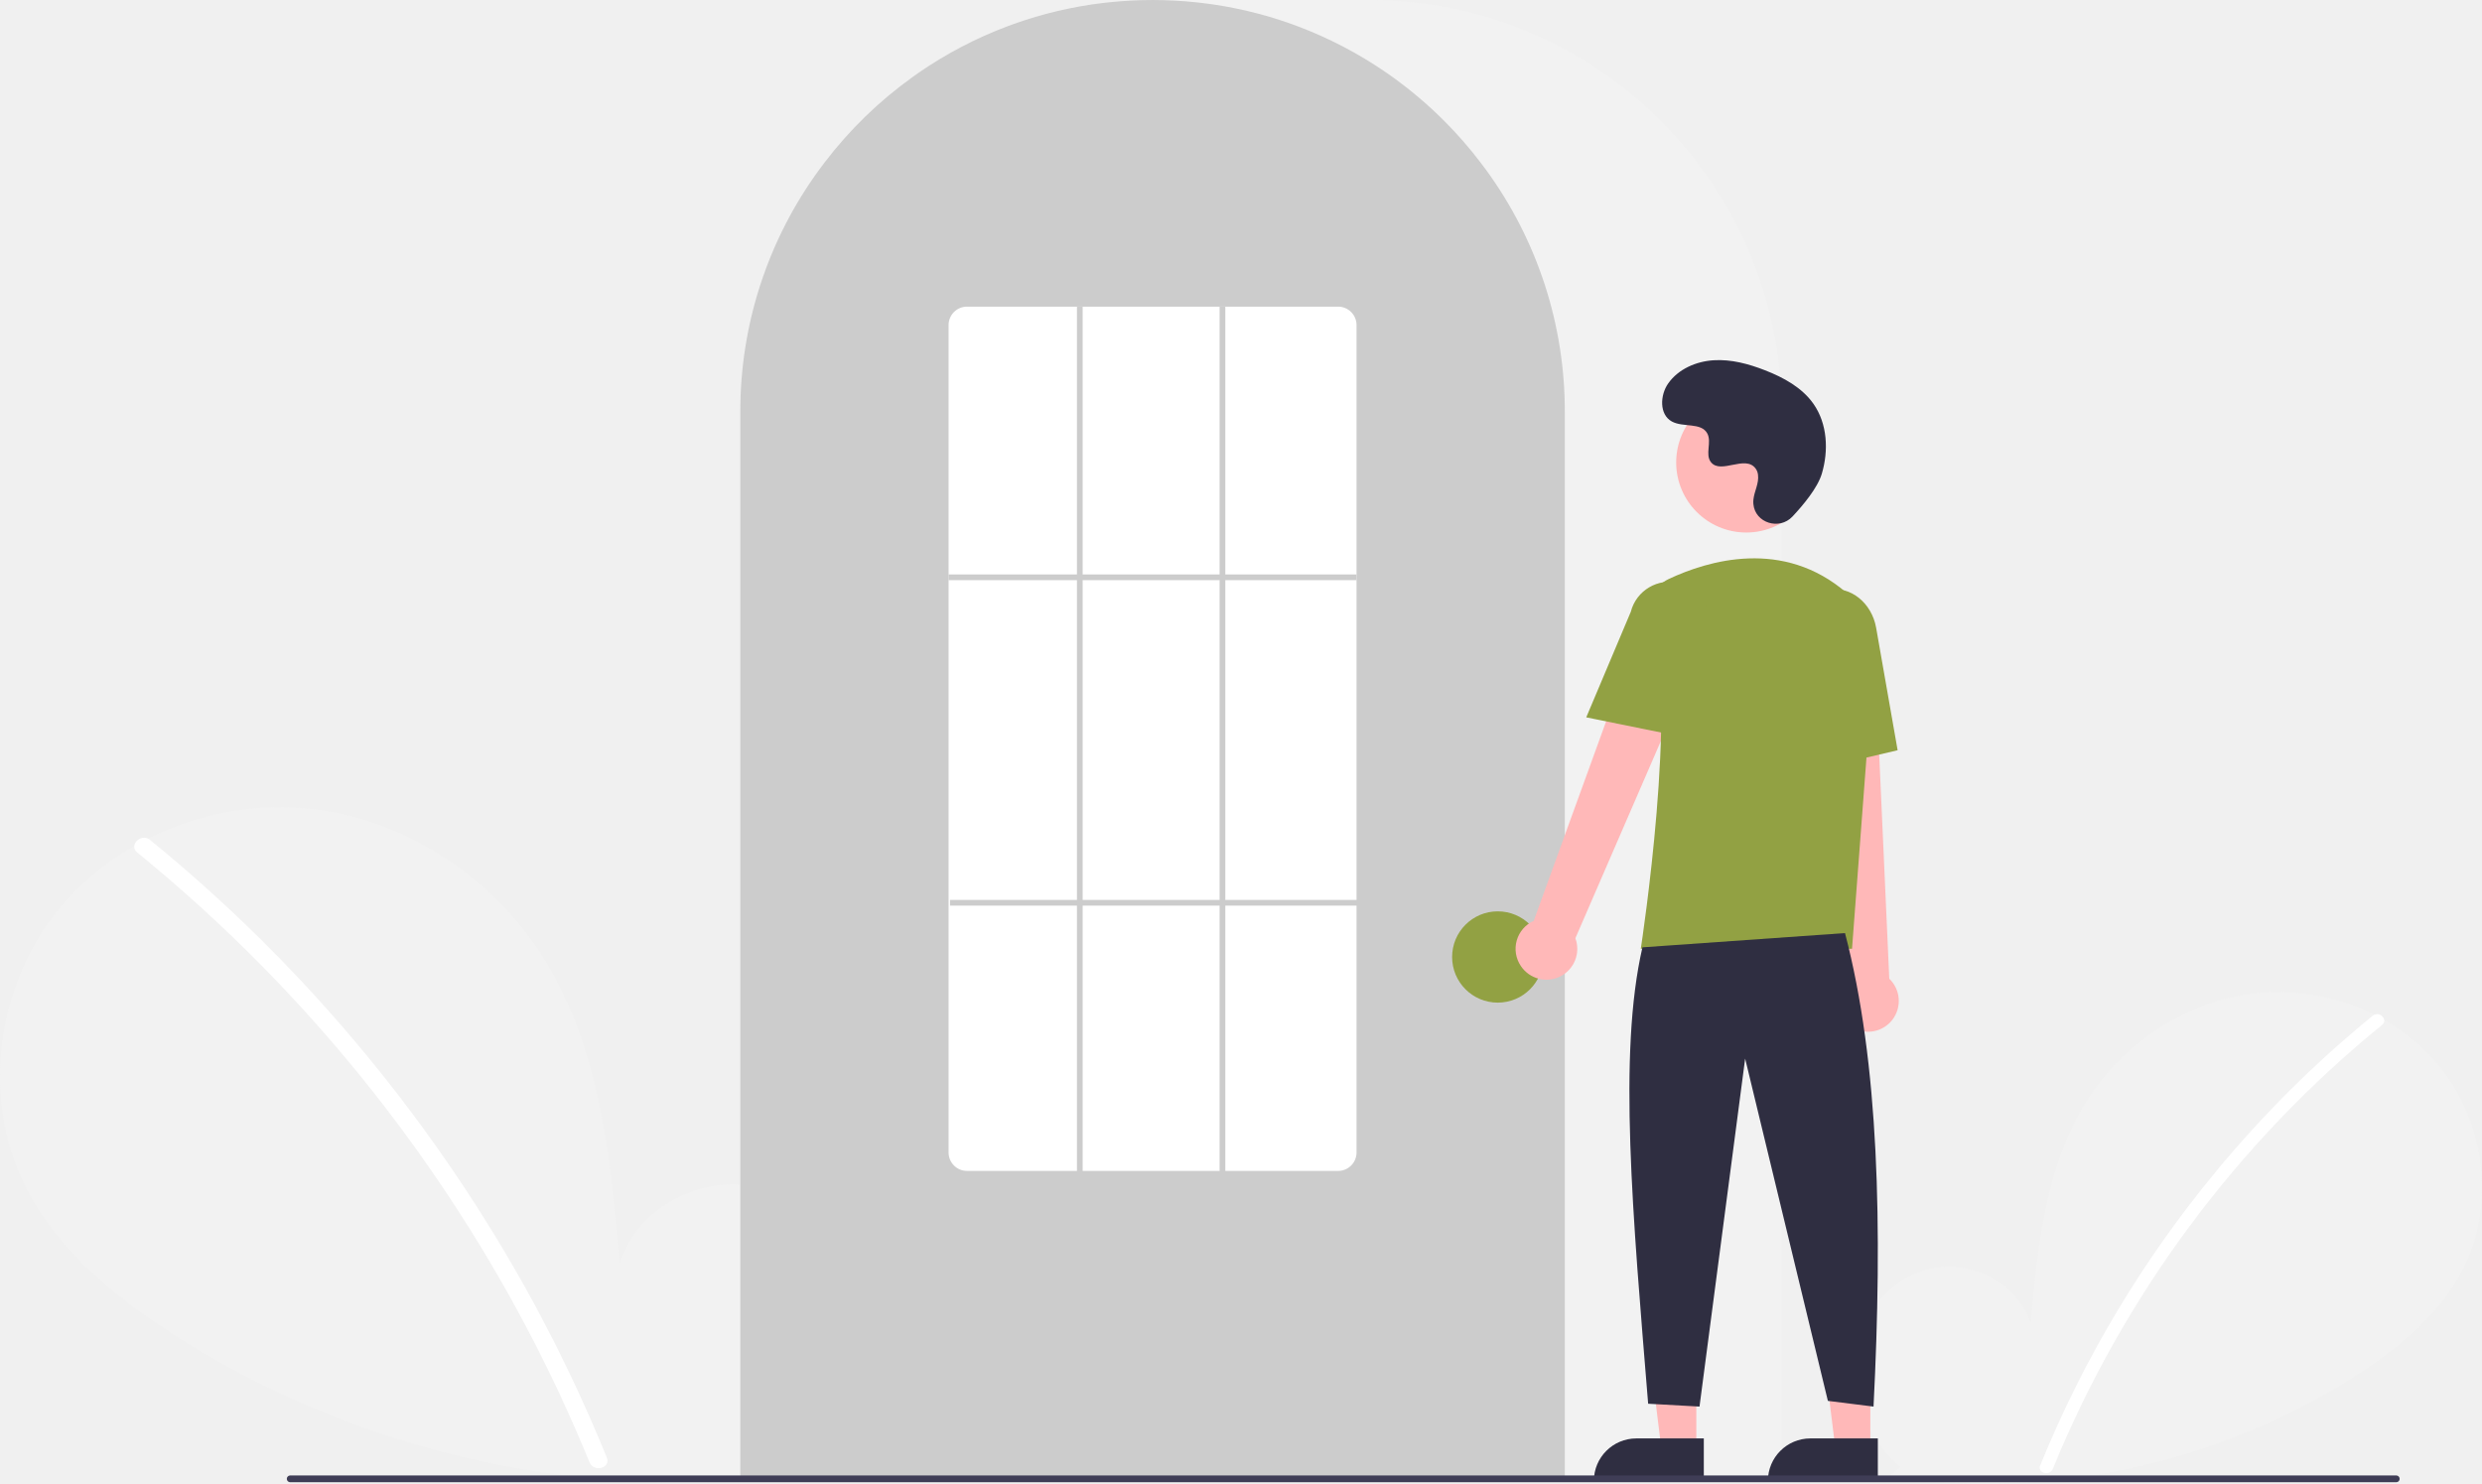
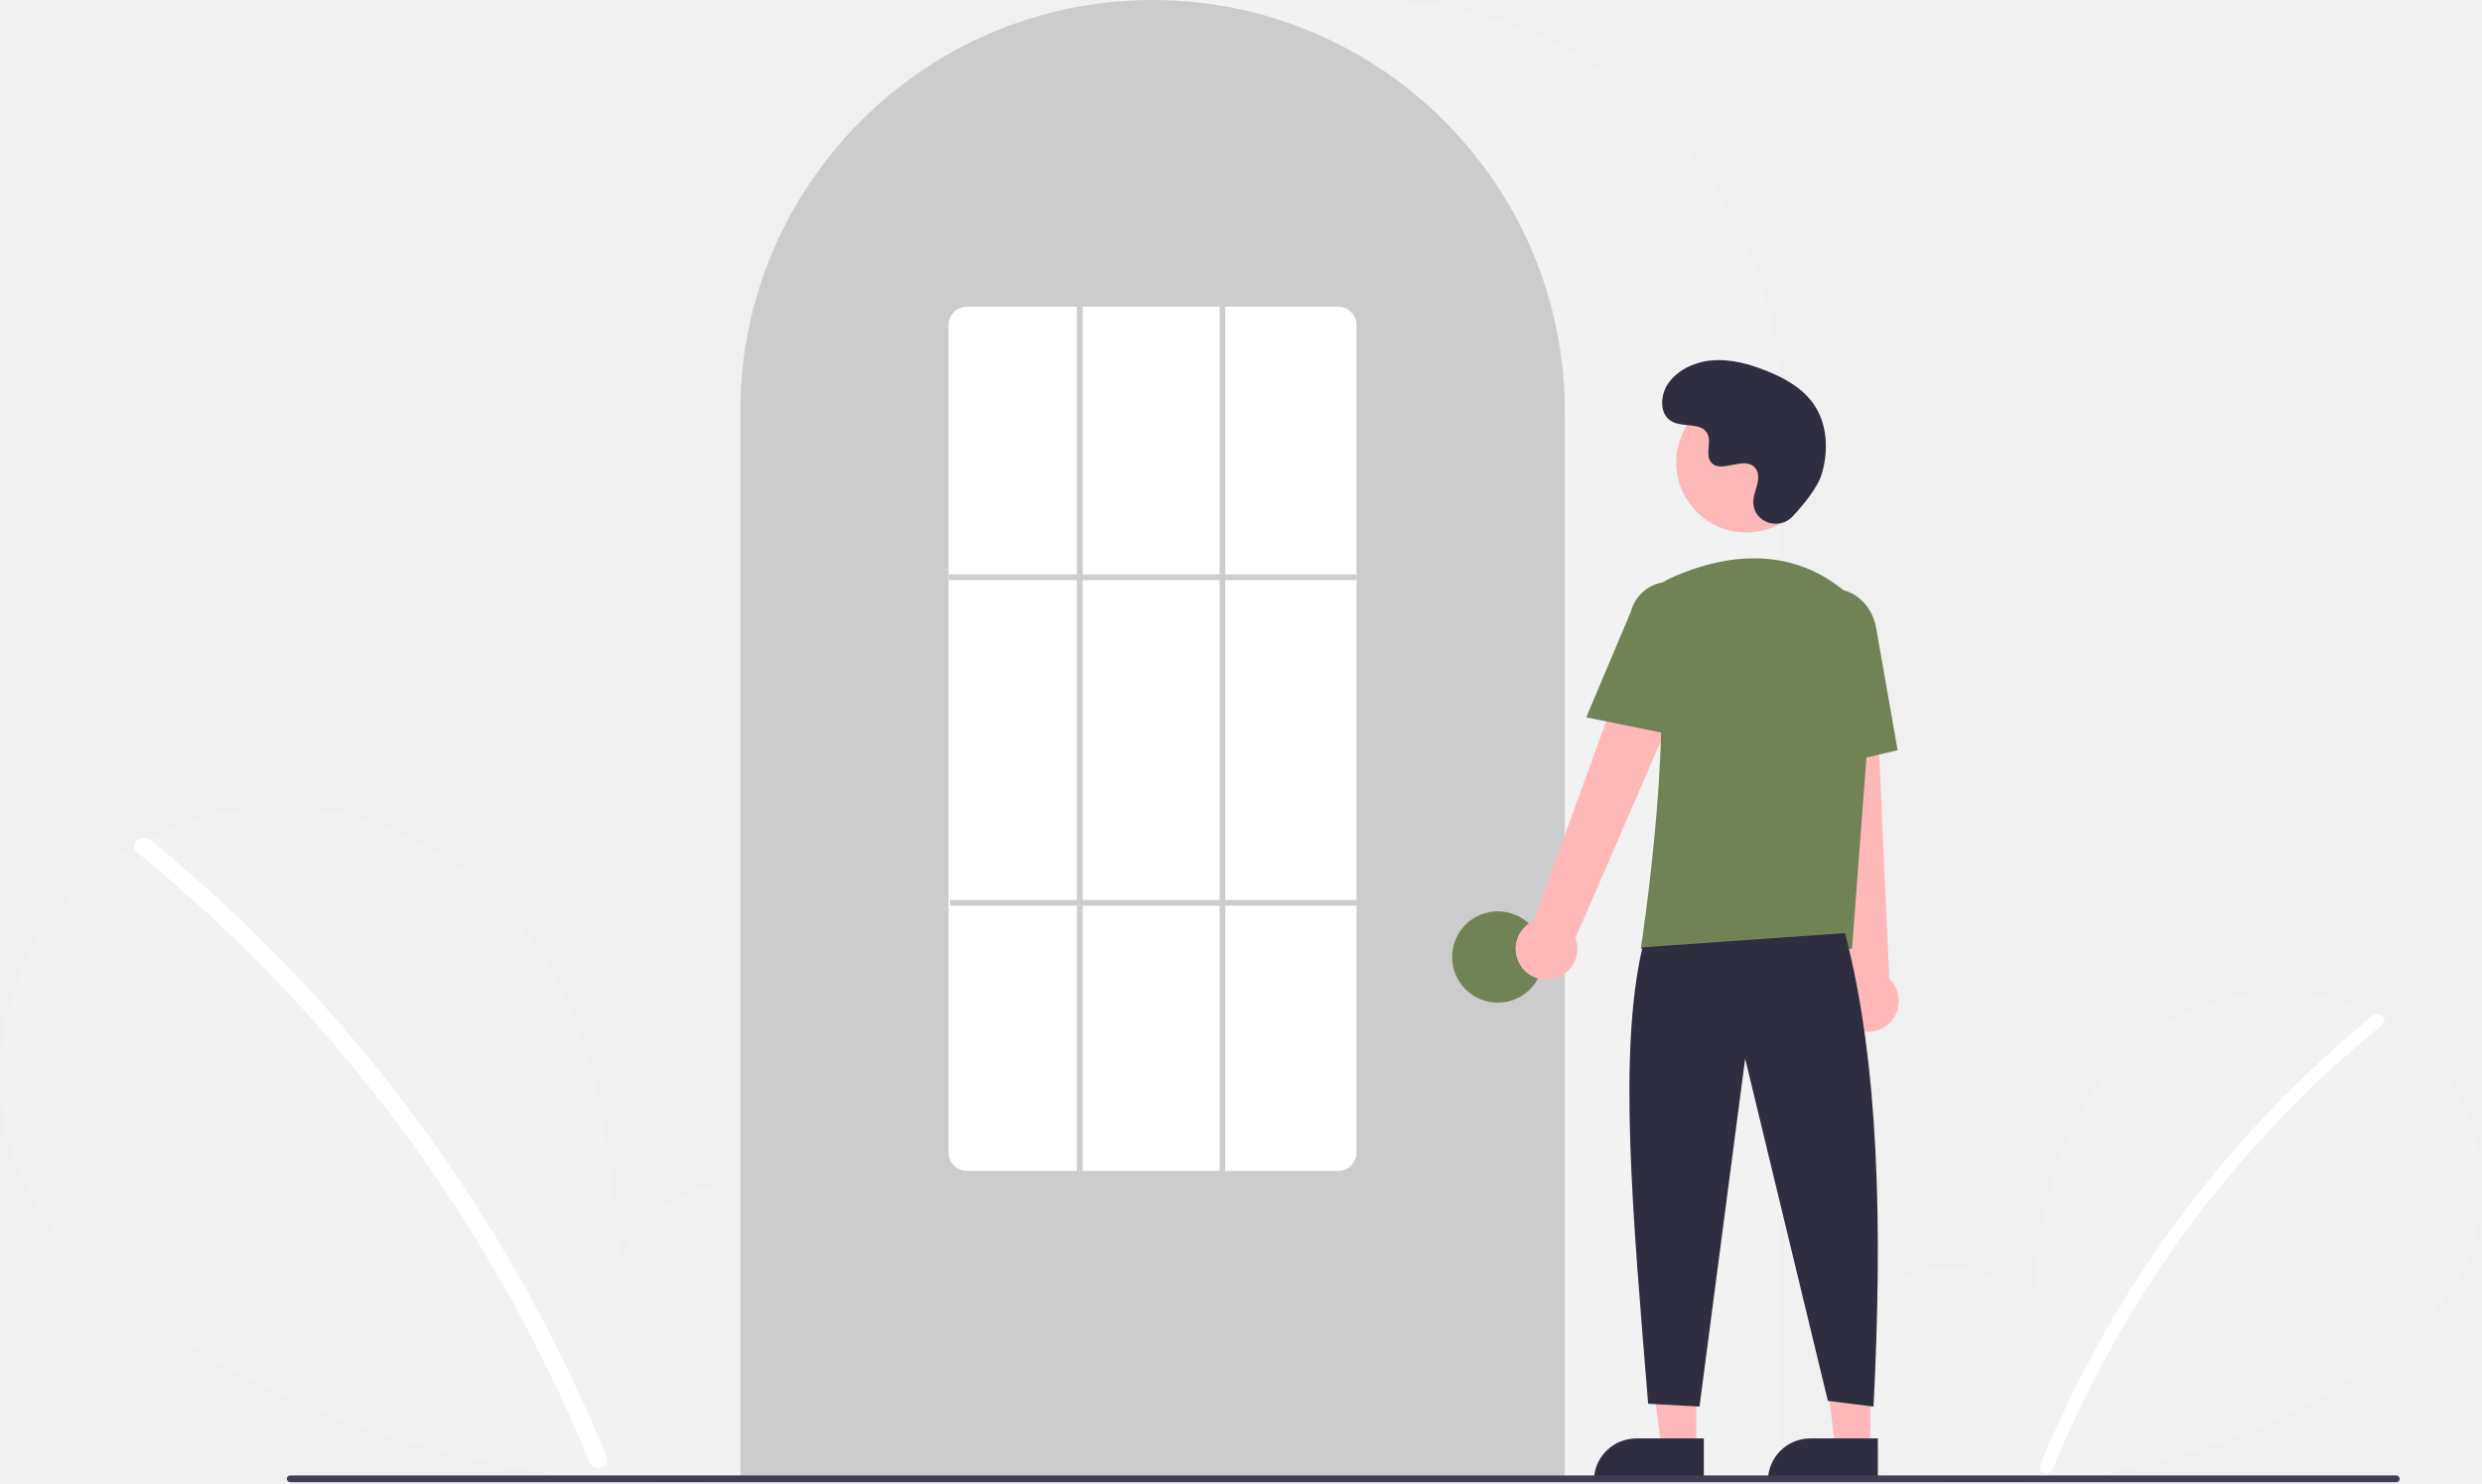
<svg xmlns="http://www.w3.org/2000/svg" data-name="Layer 1" width="870" height="520.139" viewBox="0 0 870 520.139">
  <path d="M831.092,704.187c-11.138-9.412-17.904-24.28-16.13-38.754s12.764-27.78,27.018-30.854,30.504,5.435,34.834,19.359c2.383-26.846,5.129-54.818,19.402-77.68,12.924-20.701,35.309-35.514,59.569-38.164s49.803,7.359,64.933,26.507,18.835,46.985,8.238,68.969c-7.806,16.195-22.188,28.247-37.257,38.052a240.452,240.452,0,0,1-164.454,35.977Z" transform="translate(-165 -189.9307)" fill="#f2f2f2" />
  <path d="M996.728,546.01a393.414,393.414,0,0,0-54.826,54.442,394.561,394.561,0,0,0-61.752,103.194c-1.112,2.725,3.313,3.911,4.412,1.216A392.342,392.342,0,0,1,999.963,549.245c2.284-1.86-.97-5.08-3.236-3.236Z" transform="translate(-165 -189.9307)" fill="#fff" />
  <path d="M445.067,701.63c15.299-12.927,24.591-33.348,22.154-53.228s-17.531-38.156-37.11-42.377-41.897,7.464-47.844,26.59c-3.273-36.873-7.044-75.292-26.648-106.693-17.751-28.433-48.497-48.778-81.818-52.418s-68.404,10.107-89.185,36.407-25.869,64.535-11.315,94.729c10.722,22.243,30.475,38.797,51.172,52.264,66.03,42.965,147.939,60.884,225.877,49.415" transform="translate(-165 -189.9307)" fill="#f2f2f2" />
  <path d="M217.567,484.373a540.355,540.355,0,0,1,75.304,74.777A548.076,548.076,0,0,1,352.257,647.04a545.835,545.835,0,0,1,25.43,53.846c1.527,3.743-4.55,5.372-6.06,1.671a536.36,536.36,0,0,0-49.009-92.727A539.734,539.734,0,0,0,256.889,528.632a538.441,538.441,0,0,0-43.766-39.815c-3.138-2.555,1.332-6.978,4.444-4.444Z" transform="translate(-165 -189.9307)" fill="#fff" />
  <path d="M789.5,708.931h-365v-374.5c0-79.678,64.822-144.5,144.5-144.5h76c79.677,0,144.5,64.822,144.5,144.5Z" transform="translate(-165 -189.9307)" fill="#f2f2f2" />
  <path d="M713.5,708.931h-289v-374.5a143.382,143.382,0,0,1,27.596-84.944c.664-.905,1.326-1.798,2.009-2.681a144.466,144.466,0,0,1,30.754-29.851c.66-.48,1.322-.952,1.994-1.423a144.16,144.16,0,0,1,31.472-16.459c.661-.25,1.334-.501,2.007-.742a144.02,144.02,0,0,1,31.108-7.336c.658-.09,1.333-.16,2.008-.23a146.288,146.288,0,0,1,31.105,0c.673.07,1.349.141,2.014.231a143.995,143.995,0,0,1,31.1,7.335c.673.241,1.346.492,2.009.743a143.799,143.799,0,0,1,31.106,16.216c.672.461,1.344.933,2.006,1.405a145.987,145.987,0,0,1,18.384,15.564,144.305,144.305,0,0,1,12.724,14.551c.681.88,1.343,1.773,2.005,2.677A143.382,143.382,0,0,1,713.5,334.431Z" transform="translate(-165 -189.9307)" fill="#ccc" />
-   <circle cx="525" cy="335.5" r="16" fill="#92a143" />
+   <circle cx="525" cy="335.5" r="16" fill="#718355" />
  <polygon points="594.599 507.783 582.339 507.783 576.506 460.495 594.601 460.496 594.599 507.783" fill="#ffb8b8" />
  <path d="M573.582,504.28h23.644a0,0,0,0,1,0,0v14.887a0,0,0,0,1,0,0H558.695a0,0,0,0,1,0,0v0a14.887,14.887,0,0,1,14.887-14.887Z" fill="#2f2e41" />
  <polygon points="655.599 507.783 643.339 507.783 637.506 460.495 655.601 460.496 655.599 507.783" fill="#ffb8b8" />
  <path d="M634.582,504.28h23.644a0,0,0,0,1,0,0v14.887a0,0,0,0,1,0,0H619.695a0,0,0,0,1,0,0v0a14.887,14.887,0,0,1,14.887-14.887Z" fill="#2f2e41" />
  <path d="M698.098,528.6a10.743,10.743,0,0,1,4.511-15.843l41.676-114.867L764.791,409.082,717.206,518.853a10.801,10.801,0,0,1-19.109,9.748Z" transform="translate(-165 -189.9307)" fill="#ffb8b8" />
  <path d="M814.336,550.184a10.743,10.743,0,0,1-2.893-16.217L798.533,412.458l23.338,1.066L827.236,533.045a10.801,10.801,0,0,1-12.9,17.139Z" transform="translate(-165 -189.9307)" fill="#ffb8b8" />
  <circle cx="612.106" cy="162.123" r="24.561" fill="#ffb8b8" />
-   <path d="M814.18,522.549H740.133l.089-.576c.133-.861,13.197-86.439,3.562-114.436a11.813,11.813,0,0,1,6.069-14.584h0c13.772-6.485,40.208-14.471,62.52,4.909a28.234,28.234,0,0,1,9.459,23.396Z" transform="translate(-165 -189.9307)" fill="#92a143" />
-   <path d="M754.354,448.181,721.018,441.418l15.626-37.03a13.997,13.997,0,0,1,27.106,6.998Z" transform="translate(-165 -189.9307)" fill="#92a143" />
-   <path d="M797.05,460.739l-2.004-45.941c-1.52-8.636,3.424-16.8,11.027-18.135,7.605-1.33,15.032,4.66,16.558,13.36l7.533,42.928Z" transform="translate(-165 -189.9307)" fill="#92a143" />
+   <path d="M814.18,522.549H740.133l.089-.576c.133-.861,13.197-86.439,3.562-114.436a11.813,11.813,0,0,1,6.069-14.584h0c13.772-6.485,40.208-14.471,62.52,4.909a28.234,28.234,0,0,1,9.459,23.396Z" transform="translate(-165 -189.9307)" fill="#718355" />
+   <path d="M754.354,448.181,721.018,441.418l15.626-37.03a13.997,13.997,0,0,1,27.106,6.998Z" transform="translate(-165 -189.9307)" fill="#718355" />
+   <path d="M797.05,460.739l-2.004-45.941c-1.52-8.636,3.424-16.8,11.027-18.135,7.605-1.33,15.032,4.66,16.558,13.36l7.533,42.928Z" transform="translate(-165 -189.9307)" fill="#718355" />
  <path d="M811.716,517.049c11.915,45.377,13.214,103.069,10,166l-16-2-29-120-16,122-18-1c-5.377-66.03-10.613-122.715-2-160Z" transform="translate(-165 -189.9307)" fill="#2f2e41" />
  <path d="M793.289,371.035c-4.582,4.881-13.091,2.261-13.688-4.407a8.055,8.055,0,0,1,.01-1.556c.308-2.954,2.015-5.635,1.606-8.754a4.59,4.59,0,0,0-.84-2.149c-3.651-4.889-12.222,2.187-15.668-2.239-2.113-2.714.371-6.987-1.251-10.021-2.14-4.004-8.479-2.029-12.454-4.221-4.423-2.439-4.158-9.225-1.247-13.353,3.551-5.034,9.776-7.72,15.923-8.107s12.253,1.275,17.992,3.511c6.521,2.541,12.988,6.054,17.001,11.788,4.88,6.973,5.35,16.348,2.909,24.502C802.098,360.99,797.031,367.049,793.289,371.035Z" transform="translate(-165 -189.9307)" fill="#2f2e41" />
  <path d="M1004.982,709.574h-738.294a1.191,1.191,0,0,1,0-2.381h738.294a1.191,1.191,0,0,1,0,2.381Z" transform="translate(-165 -189.9307)" fill="#3f3d56" />
  <path d="M634,600.431H504a6.465,6.465,0,0,1-6.5-6.415V303.846a6.465,6.465,0,0,1,6.5-6.415H634a6.465,6.465,0,0,1,6.5,6.415V594.015A6.465,6.465,0,0,1,634,600.431Z" transform="translate(-165 -189.9307)" fill="#fff" />
  <rect x="332.5" y="201.39" width="143" height="2" fill="#ccc" />
  <rect x="333" y="315.5" width="143" height="2" fill="#ccc" />
  <rect x="377.5" y="107.5" width="2" height="304" fill="#ccc" />
  <rect x="427.5" y="107.5" width="2" height="304" fill="#ccc" />
</svg>
